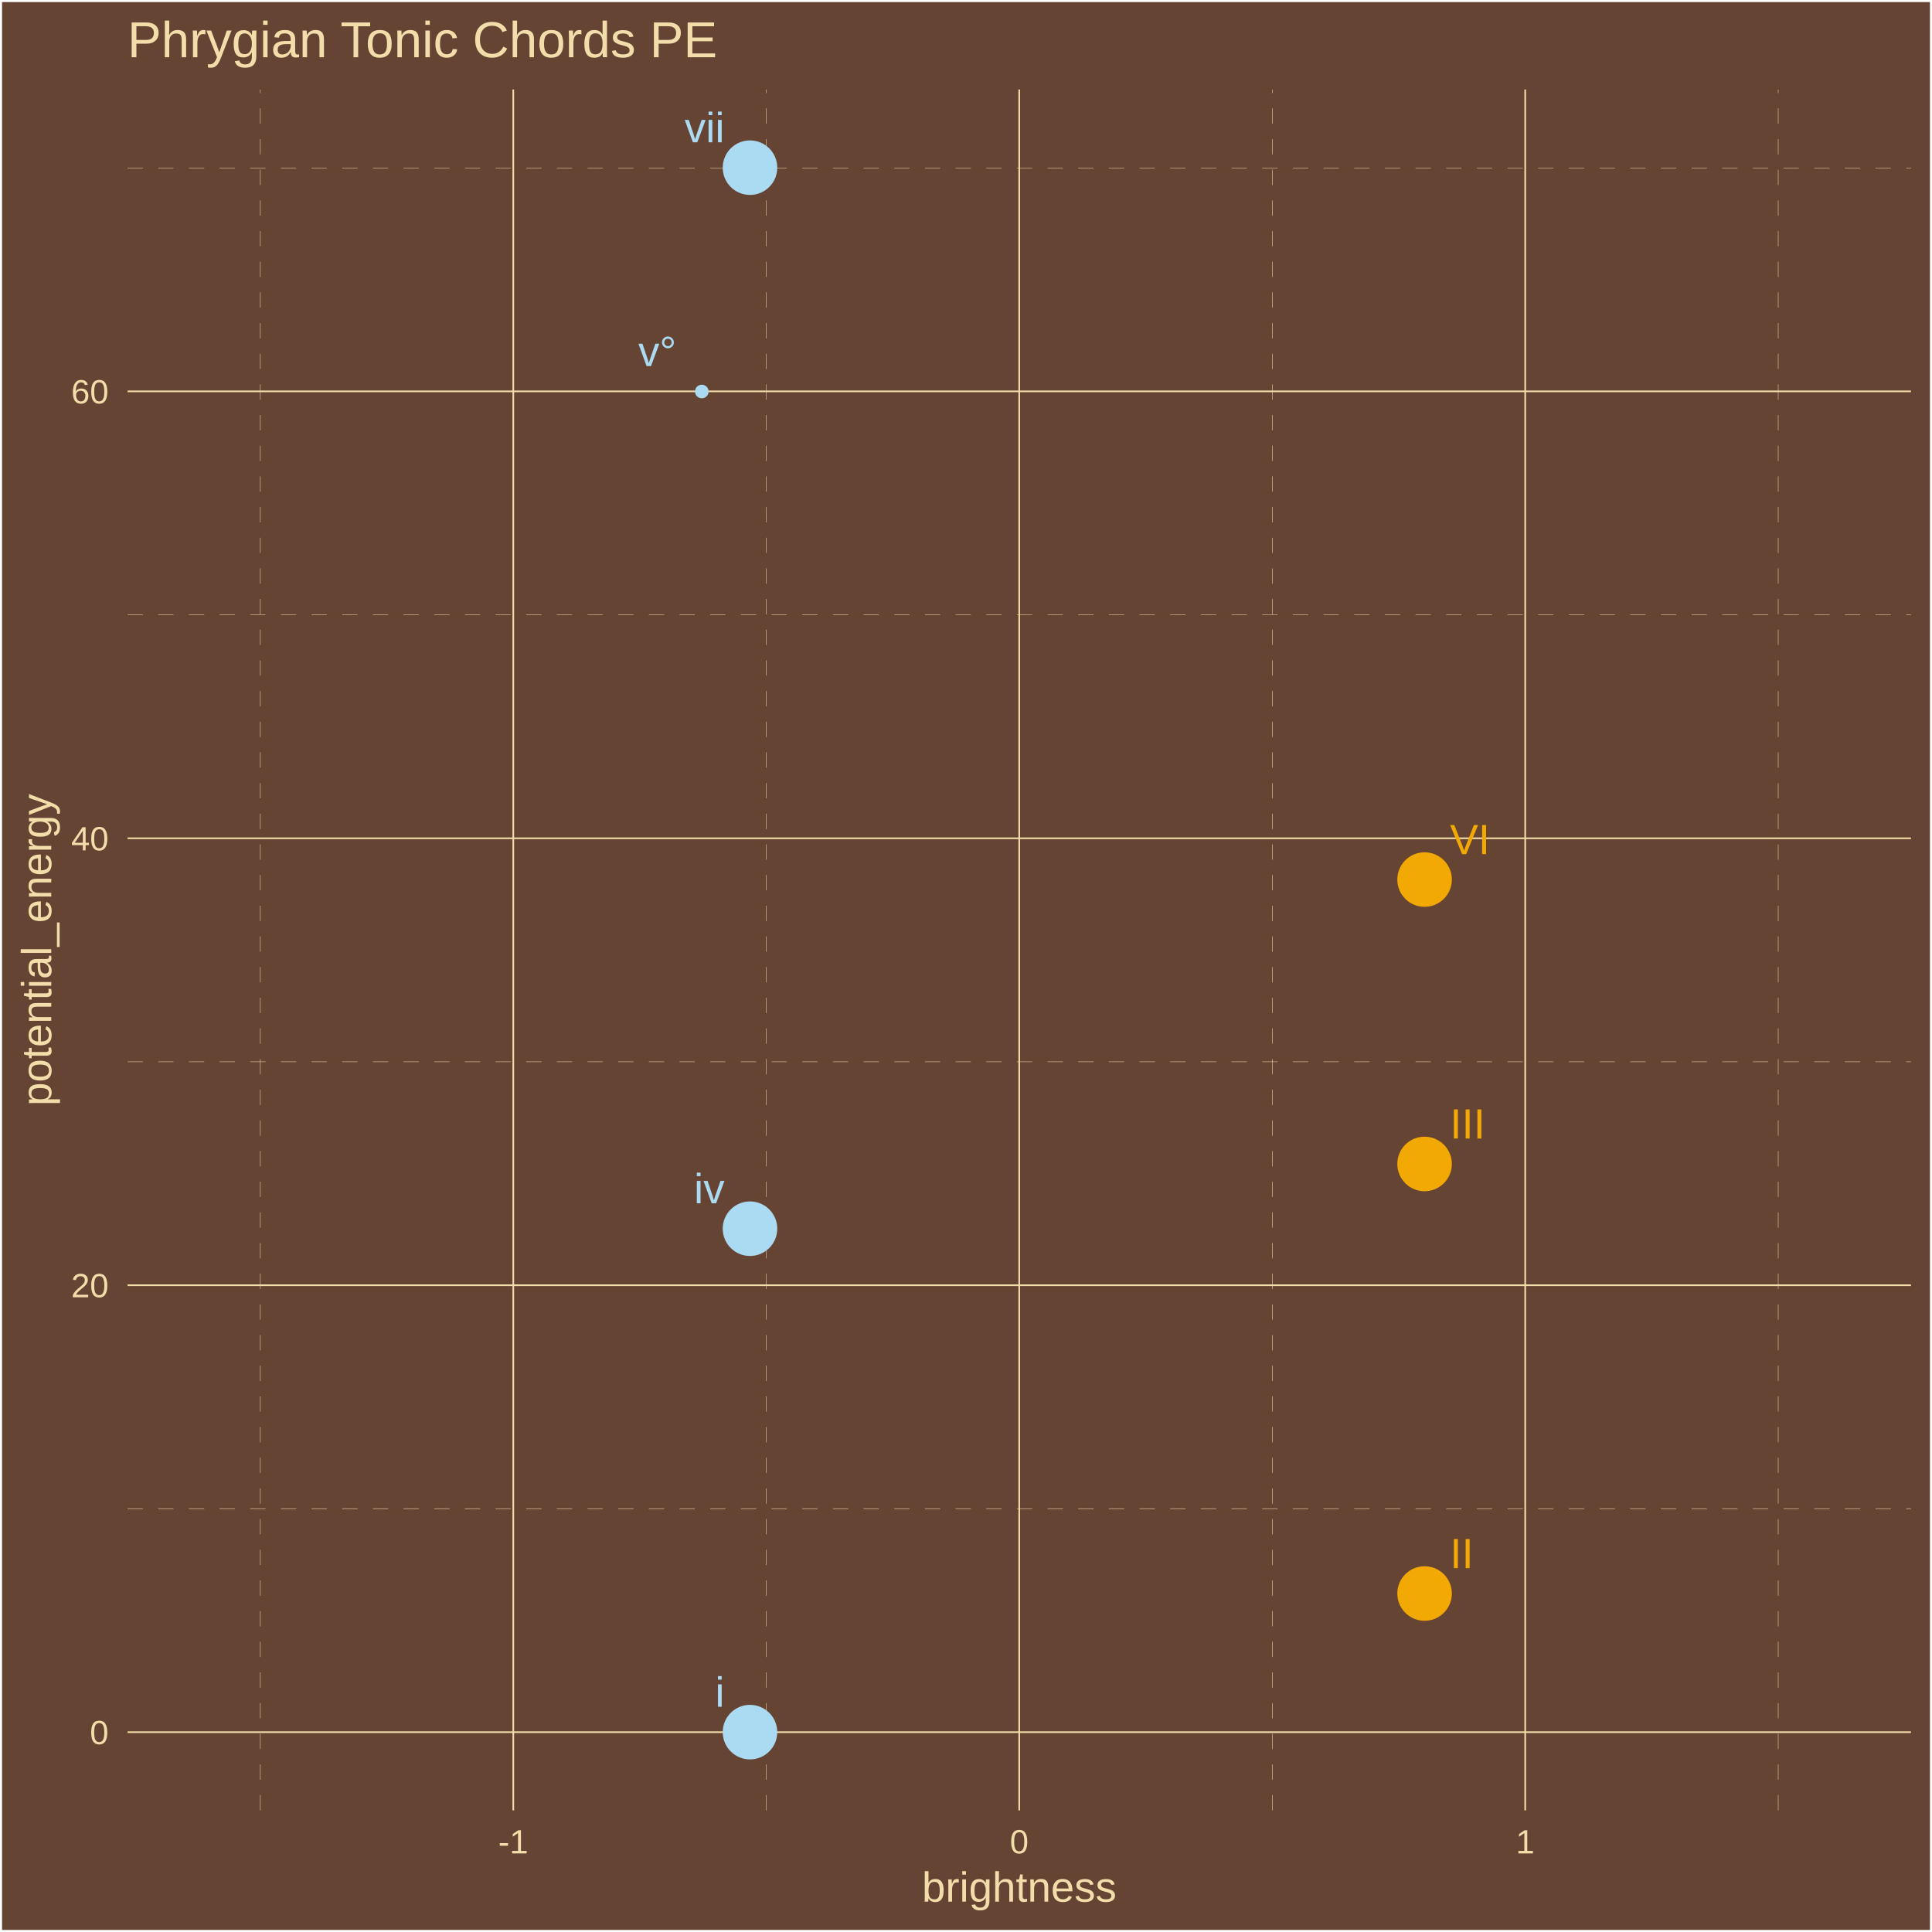
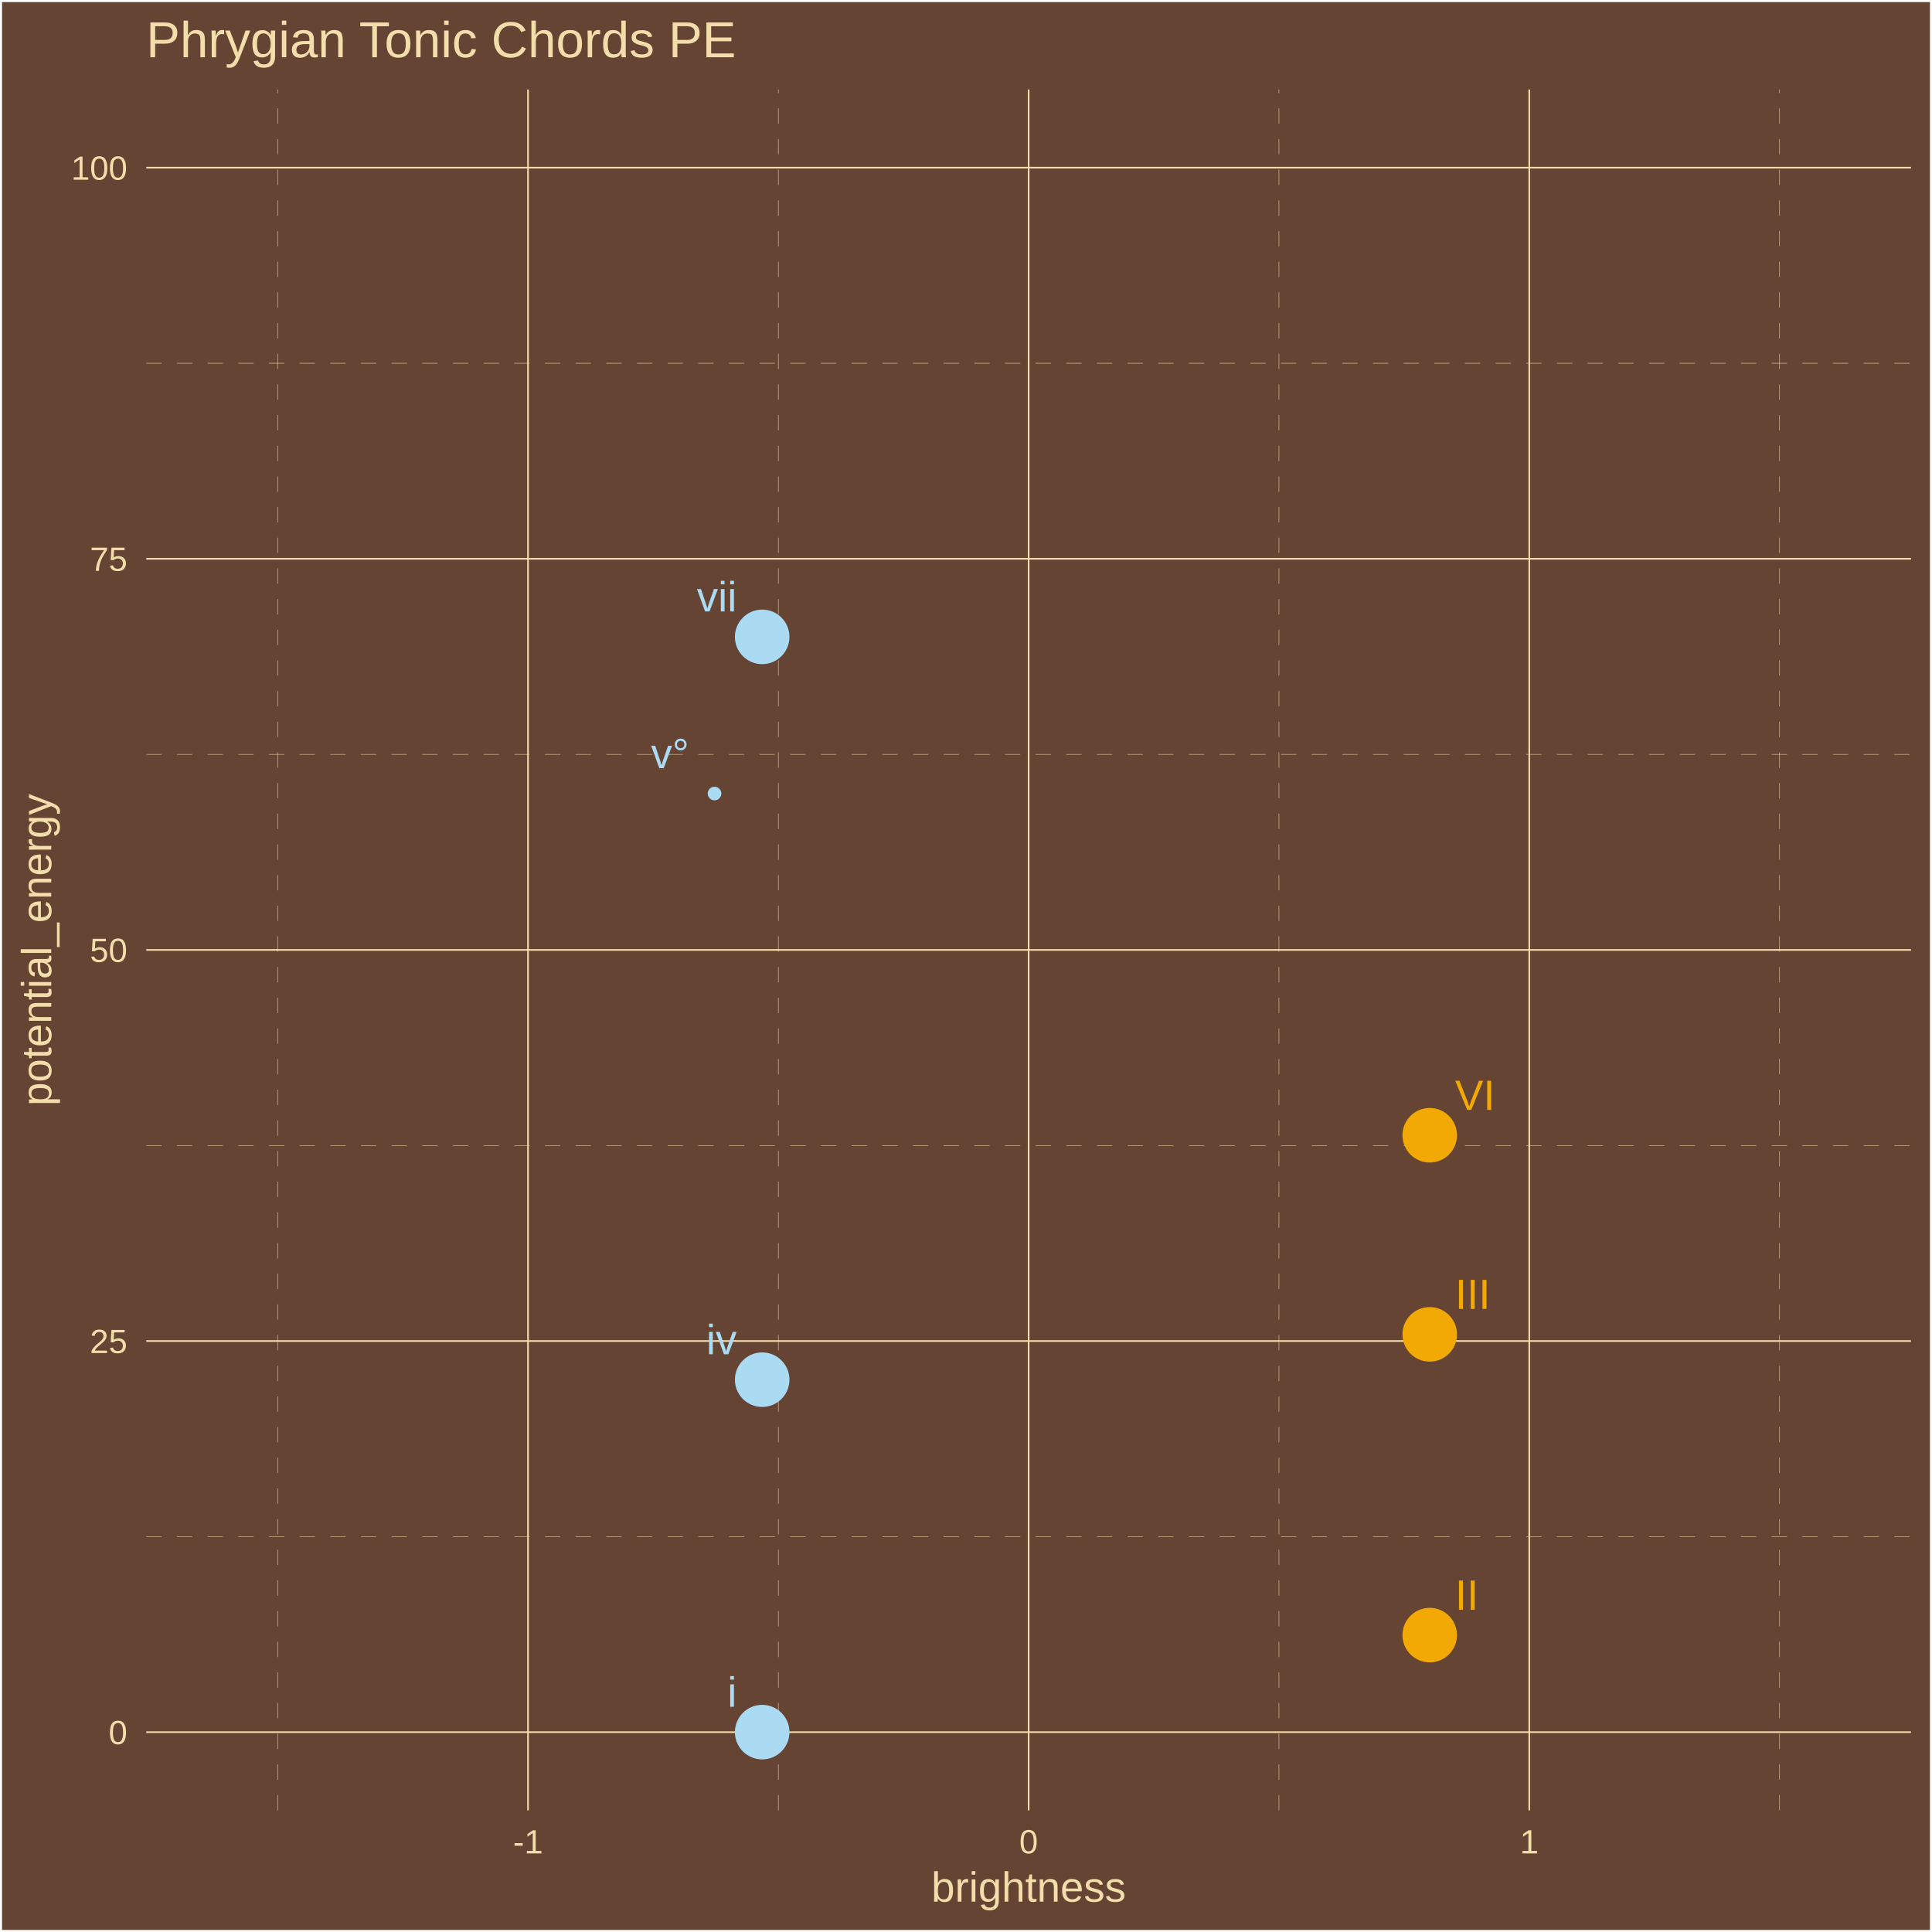
<svg xmlns="http://www.w3.org/2000/svg" class="svglite" width="504.00pt" height="504.00pt" viewBox="0 0 504.00 504.00">
  <defs>
    <style type="text/css">
    .svglite line, .svglite polyline, .svglite polygon, .svglite path, .svglite rect, .svglite circle {
      fill: none;
      stroke: #000000;
      stroke-linecap: round;
      stroke-linejoin: round;
      stroke-miterlimit: 10.00;
    }
    .svglite text {
      white-space: pre;
    }
  </style>
  </defs>
  <rect width="100%" height="100%" style="stroke: none; fill: #664433;" />
  <defs>
    <clipPath id="cpMC4wMHw1MDQuMDB8MC4wMHw1MDQuMDA=">
      <rect x="0.00" y="0.00" width="504.00" height="504.00" />
    </clipPath>
  </defs>
  <g clip-path="url(#cpMC4wMHw1MDQuMDB8MC4wMHw1MDQuMDA=)">
    <rect x="0.00" y="0" width="504.00" height="504.00" style="stroke-width: 1.07; stroke: #FFFFFF; fill: #664433;" />
  </g>
  <defs>
-     <clipPath id="cpMzMuMjd8NDk4LjUyfDIzLjM0fDQ3Mi4yNw==">
-       <rect x="33.27" y="23.34" width="465.25" height="448.93" />
+     <clipPath id="cpMzguMTZ8NDk4LjUyfDIzLjM0fDQ3Mi4yNw==">
+       <rect x="38.16" y="23.34" width="460.36" height="448.93" />
    </clipPath>
  </defs>
-   <g clip-path="url(#cpMzMuMjd8NDk4LjUyfDIzLjM0fDQ3Mi4yNw==)">
-     <rect x="33.27" y="23.34" width="465.25" height="448.93" style="stroke-width: 1.07; stroke: none; fill: #664433;" />
-     <polyline points="33.27,393.57 498.52,393.57 " style="stroke-width: 0.11; stroke: #F3DDAB; stroke-dasharray: 4.00,4.00; stroke-linecap: butt;" />
-     <polyline points="33.27,276.98 498.52,276.98 " style="stroke-width: 0.11; stroke: #F3DDAB; stroke-dasharray: 4.00,4.00; stroke-linecap: butt;" />
-     <polyline points="33.27,160.39 498.52,160.39 " style="stroke-width: 0.11; stroke: #F3DDAB; stroke-dasharray: 4.00,4.00; stroke-linecap: butt;" />
-     <polyline points="33.27,43.80 498.52,43.80 " style="stroke-width: 0.11; stroke: #F3DDAB; stroke-dasharray: 4.00,4.00; stroke-linecap: butt;" />
-     <polyline points="67.91,472.27 67.91,23.34 " style="stroke-width: 0.11; stroke: #F3DDAB; stroke-dasharray: 4.00,4.00; stroke-linecap: butt;" />
-     <polyline points="199.90,472.27 199.90,23.34 " style="stroke-width: 0.11; stroke: #F3DDAB; stroke-dasharray: 4.00,4.00; stroke-linecap: butt;" />
-     <polyline points="331.89,472.27 331.89,23.34 " style="stroke-width: 0.11; stroke: #F3DDAB; stroke-dasharray: 4.00,4.00; stroke-linecap: butt;" />
-     <polyline points="463.88,472.27 463.88,23.34 " style="stroke-width: 0.11; stroke: #F3DDAB; stroke-dasharray: 4.00,4.00; stroke-linecap: butt;" />
-     <polyline points="33.27,451.86 498.52,451.86 " style="stroke-width: 0.43; stroke: #F3DDAB; stroke-linecap: butt;" />
-     <polyline points="33.27,335.27 498.52,335.27 " style="stroke-width: 0.43; stroke: #F3DDAB; stroke-linecap: butt;" />
-     <polyline points="33.27,218.68 498.52,218.68 " style="stroke-width: 0.43; stroke: #F3DDAB; stroke-linecap: butt;" />
-     <polyline points="33.27,102.09 498.52,102.09 " style="stroke-width: 0.43; stroke: #F3DDAB; stroke-linecap: butt;" />
-     <polyline points="133.90,472.27 133.90,23.34 " style="stroke-width: 0.43; stroke: #F3DDAB; stroke-linecap: butt;" />
-     <polyline points="265.89,472.27 265.89,23.34 " style="stroke-width: 0.43; stroke: #F3DDAB; stroke-linecap: butt;" />
-     <polyline points="397.88,472.27 397.88,23.34 " style="stroke-width: 0.43; stroke: #F3DDAB; stroke-linecap: butt;" />
-     <circle cx="195.65" cy="451.86" r="6.76" style="stroke-width: 0.71; stroke: #ABDAF3; fill: #ABDAF3;" />
-     <circle cx="371.63" cy="415.70" r="6.76" style="stroke-width: 0.71; stroke: #F3A904; fill: #F3A904;" />
-     <circle cx="371.63" cy="303.64" r="6.76" style="stroke-width: 0.71; stroke: #F3A904; fill: #F3A904;" />
-     <circle cx="195.65" cy="320.53" r="6.76" style="stroke-width: 0.71; stroke: #ABDAF3; fill: #ABDAF3;" />
-     <circle cx="183.08" cy="102.13" r="1.42" style="stroke-width: 0.71; stroke: #ABDAF3; fill: #ABDAF3;" />
-     <circle cx="371.63" cy="229.45" r="6.76" style="stroke-width: 0.71; stroke: #F3A904; fill: #F3A904;" />
-     <circle cx="195.65" cy="43.74" r="6.76" style="stroke-width: 0.71; stroke: #ABDAF3; fill: #ABDAF3;" />
-     <polygon points="180.96,451.86 193.49,451.86 193.40,451.86 193.75,451.84 194.09,451.77 194.41,451.65 194.71,451.48 194.98,451.26 195.21,451.00 195.40,450.70 195.54,450.38 195.62,450.05 195.65,449.70 195.65,449.70 195.65,431.71 195.65,431.71 195.62,431.36 195.54,431.02 195.40,430.70 195.21,430.41 194.98,430.15 194.71,429.93 194.41,429.76 194.09,429.63 193.75,429.56 193.49,429.55 180.96,429.55 181.22,429.56 180.87,429.55 180.53,429.59 180.19,429.69 179.88,429.84 179.59,430.03 179.34,430.28 179.13,430.55 178.97,430.86 178.86,431.19 178.81,431.53 178.80,431.71 178.80,449.70 178.81,449.53 178.81,449.87 178.86,450.22 178.97,450.55 179.13,450.85 179.34,451.13 179.59,451.37 179.88,451.57 180.19,451.72 180.53,451.82 180.87,451.86 " style="stroke-width: nan; stroke: none;" />
-     <text x="189.02" y="445.24" text-anchor="end" style="font-size: 11.04px;fill: #ABDAF3; font-family: &quot;Arial&quot;;" textLength="2.45px" lengthAdjust="spacingAndGlyphs">i</text>
-     <polygon points="373.79,415.70 390.01,415.70 389.92,415.70 390.27,415.69 390.61,415.62 390.93,415.49 391.23,415.32 391.50,415.10 391.73,414.84 391.92,414.55 392.06,414.23 392.14,413.89 392.17,413.54 392.17,413.54 392.17,395.55 392.17,395.55 392.14,395.20 392.06,394.86 391.92,394.54 391.73,394.25 391.50,393.99 391.23,393.77 390.93,393.60 390.61,393.47 390.27,393.40 390.01,393.39 373.79,393.39 374.05,393.40 373.71,393.39 373.36,393.43 373.03,393.53 372.71,393.68 372.43,393.88 372.18,394.12 371.97,394.39 371.81,394.70 371.70,395.03 371.64,395.37 371.63,395.55 371.63,413.54 371.64,413.37 371.64,413.72 371.70,414.06 371.81,414.39 371.97,414.70 372.18,414.97 372.43,415.21 372.71,415.41 373.03,415.56 373.36,415.66 373.71,415.70 " style="stroke-width: nan; stroke: none;" />
-     <text x="378.26" y="409.08" style="font-size: 11.04px;fill: #F3A904; font-family: &quot;Arial&quot;;" textLength="6.13px" lengthAdjust="spacingAndGlyphs">II</text>
-     <polygon points="373.79,303.64 393.07,303.64 392.99,303.63 393.34,303.62 393.68,303.55 394.00,303.43 394.30,303.25 394.57,303.03 394.80,302.77 394.99,302.48 395.12,302.16 395.21,301.82 395.23,301.48 395.23,301.48 395.23,283.48 395.23,283.48 395.21,283.14 395.12,282.80 394.99,282.48 394.80,282.19 394.57,281.92 394.30,281.70 394.00,281.53 393.68,281.41 393.34,281.34 393.07,281.32 373.79,281.32 374.05,281.34 373.71,281.32 373.36,281.37 373.03,281.46 372.71,281.61 372.43,281.81 372.18,282.05 371.97,282.33 371.81,282.64 371.70,282.97 371.64,283.31 371.63,283.48 371.63,301.48 371.64,301.30 371.64,301.65 371.70,301.99 371.81,302.32 371.97,302.63 372.18,302.91 372.43,303.15 372.71,303.35 373.03,303.50 373.36,303.59 373.71,303.63 " style="stroke-width: nan; stroke: none;" />
-     <text x="378.26" y="297.01" style="font-size: 11.04px;fill: #F3A904; font-family: &quot;Arial&quot;;" textLength="9.20px" lengthAdjust="spacingAndGlyphs">III</text>
-     <polygon points="175.44,320.53 193.49,320.53 193.40,320.53 193.75,320.51 194.09,320.44 194.41,320.32 194.71,320.15 194.98,319.93 195.21,319.67 195.40,319.37 195.54,319.05 195.62,318.72 195.65,318.37 195.65,318.37 195.65,300.38 195.65,300.38 195.62,300.03 195.54,299.69 195.40,299.37 195.21,299.08 194.98,298.82 194.71,298.60 194.41,298.43 194.09,298.30 193.75,298.23 193.49,298.22 175.44,298.22 175.70,298.23 175.36,298.22 175.01,298.26 174.68,298.36 174.36,298.51 174.08,298.70 173.83,298.94 173.62,299.22 173.46,299.53 173.35,299.86 173.29,300.20 173.28,300.38 173.28,318.37 173.29,318.20 173.29,318.54 173.35,318.89 173.46,319.22 173.62,319.52 173.83,319.80 174.08,320.04 174.36,320.24 174.68,320.39 175.01,320.49 175.36,320.53 " style="stroke-width: nan; stroke: none;" />
-     <text x="189.02" y="313.91" text-anchor="end" style="font-size: 11.04px;fill: #ABDAF3; font-family: &quot;Arial&quot;;" textLength="7.96px" lengthAdjust="spacingAndGlyphs">iv</text>
-     <polygon points="160.91,102.13 180.92,102.13 180.83,102.13 181.18,102.11 181.52,102.04 181.84,101.92 182.14,101.75 182.41,101.53 182.64,101.27 182.83,100.97 182.97,100.65 183.05,100.31 183.08,99.97 183.08,99.97 183.08,81.97 183.08,81.97 183.05,81.63 182.97,81.29 182.83,80.97 182.64,80.68 182.41,80.42 182.14,80.20 181.84,80.02 181.52,79.90 181.18,79.83 180.92,79.81 160.91,79.81 161.17,79.83 160.82,79.82 160.48,79.86 160.14,79.96 159.83,80.10 159.54,80.30 159.29,80.54 159.08,80.82 158.92,81.13 158.81,81.46 158.76,81.80 158.75,81.97 158.75,99.97 158.76,99.79 158.76,100.14 158.81,100.48 158.92,100.81 159.08,101.12 159.29,101.40 159.54,101.64 159.83,101.84 160.14,101.99 160.48,102.08 160.82,102.13 " style="stroke-width: nan; stroke: none;" />
-     <text x="176.45" y="95.50" text-anchor="end" style="font-size: 11.04px;fill: #ABDAF3; font-family: &quot;Arial&quot;;" textLength="9.93px" lengthAdjust="spacingAndGlyphs">v°</text>
-     <polygon points="373.79,229.45 394.30,229.45 394.21,229.45 394.56,229.44 394.90,229.37 395.22,229.24 395.53,229.07 395.80,228.85 396.03,228.59 396.21,228.30 396.35,227.98 396.43,227.64 396.46,227.29 396.46,227.29 396.46,209.30 396.46,209.30 396.43,208.95 396.35,208.62 396.21,208.30 396.03,208.00 395.80,207.74 395.53,207.52 395.22,207.35 394.90,207.23 394.56,207.16 394.30,207.14 373.79,207.14 374.05,207.16 373.71,207.14 373.36,207.18 373.03,207.28 372.71,207.43 372.43,207.63 372.18,207.87 371.97,208.15 371.81,208.45 371.70,208.78 371.64,209.13 371.63,209.30 371.63,227.29 371.64,227.12 371.64,227.47 371.70,227.81 371.81,228.14 371.97,228.45 372.18,228.73 372.43,228.97 372.71,229.16 373.03,229.31 373.36,229.41 373.71,229.45 " style="stroke-width: nan; stroke: none;" />
-     <text x="378.26" y="222.83" style="font-size: 11.04px;fill: #F3A904; font-family: &quot;Arial&quot;;" textLength="10.43px" lengthAdjust="spacingAndGlyphs">VI</text>
-     <polygon points="173.00,43.74 193.49,43.74 193.40,43.74 193.75,43.73 194.09,43.66 194.41,43.53 194.71,43.36 194.98,43.14 195.21,42.88 195.40,42.59 195.54,42.27 195.62,41.93 195.65,41.58 195.65,41.58 195.65,23.59 195.65,23.59 195.62,23.24 195.54,22.90 195.40,22.59 195.21,22.29 194.98,22.03 194.71,21.81 194.41,21.64 194.09,21.51 193.75,21.44 193.49,21.43 173.00,21.43 173.26,21.44 172.91,21.43 172.56,21.47 172.23,21.57 171.92,21.72 171.63,21.92 171.38,22.16 171.17,22.43 171.01,22.74 170.90,23.07 170.84,23.42 170.84,23.59 170.84,41.58 170.84,41.41 170.84,41.76 170.90,42.10 171.01,42.43 171.17,42.74 171.38,43.01 171.63,43.25 171.92,43.45 172.23,43.60 172.56,43.70 172.91,43.74 " style="stroke-width: nan; stroke: none;" />
-     <text x="189.02" y="37.12" text-anchor="end" style="font-size: 11.04px;fill: #ABDAF3; font-family: &quot;Arial&quot;;" textLength="10.41px" lengthAdjust="spacingAndGlyphs">vii</text>
+   <g clip-path="url(#cpMzguMTZ8NDk4LjUyfDIzLjM0fDQ3Mi4yNw==)">
+     <rect x="38.16" y="23.34" width="460.36" height="448.93" style="stroke-width: 1.07; stroke: none; fill: #664433;" />
+     <polyline points="38.16,400.85 498.52,400.85 " style="stroke-width: 0.11; stroke: #F3DDAB; stroke-dasharray: 4.00,4.00; stroke-linecap: butt;" />
+     <polyline points="38.16,298.82 498.52,298.82 " style="stroke-width: 0.11; stroke: #F3DDAB; stroke-dasharray: 4.00,4.00; stroke-linecap: butt;" />
+     <polyline points="38.16,196.79 498.52,196.79 " style="stroke-width: 0.11; stroke: #F3DDAB; stroke-dasharray: 4.00,4.00; stroke-linecap: butt;" />
+     <polyline points="38.16,94.76 498.52,94.76 " style="stroke-width: 0.11; stroke: #F3DDAB; stroke-dasharray: 4.00,4.00; stroke-linecap: butt;" />
+     <polyline points="72.44,472.27 72.44,23.34 " style="stroke-width: 0.11; stroke: #F3DDAB; stroke-dasharray: 4.00,4.00; stroke-linecap: butt;" />
+     <polyline points="203.04,472.27 203.04,23.34 " style="stroke-width: 0.11; stroke: #F3DDAB; stroke-dasharray: 4.00,4.00; stroke-linecap: butt;" />
+     <polyline points="333.64,472.27 333.64,23.34 " style="stroke-width: 0.11; stroke: #F3DDAB; stroke-dasharray: 4.00,4.00; stroke-linecap: butt;" />
+     <polyline points="464.24,472.27 464.24,23.34 " style="stroke-width: 0.11; stroke: #F3DDAB; stroke-dasharray: 4.00,4.00; stroke-linecap: butt;" />
+     <polyline points="38.16,451.86 498.52,451.86 " style="stroke-width: 0.43; stroke: #F3DDAB; stroke-linecap: butt;" />
+     <polyline points="38.16,349.83 498.52,349.83 " style="stroke-width: 0.43; stroke: #F3DDAB; stroke-linecap: butt;" />
+     <polyline points="38.16,247.80 498.52,247.80 " style="stroke-width: 0.43; stroke: #F3DDAB; stroke-linecap: butt;" />
+     <polyline points="38.16,145.77 498.52,145.77 " style="stroke-width: 0.43; stroke: #F3DDAB; stroke-linecap: butt;" />
+     <polyline points="38.16,43.74 498.52,43.74 " style="stroke-width: 0.43; stroke: #F3DDAB; stroke-linecap: butt;" />
+     <polyline points="137.74,472.27 137.74,23.34 " style="stroke-width: 0.43; stroke: #F3DDAB; stroke-linecap: butt;" />
+     <polyline points="268.34,472.27 268.34,23.34 " style="stroke-width: 0.43; stroke: #F3DDAB; stroke-linecap: butt;" />
+     <polyline points="398.94,472.27 398.94,23.34 " style="stroke-width: 0.43; stroke: #F3DDAB; stroke-linecap: butt;" />
+     <circle cx="198.83" cy="451.86" r="6.76" style="stroke-width: 0.71; stroke: #ABDAF3; fill: #ABDAF3;" />
+     <circle cx="372.97" cy="426.55" r="6.76" style="stroke-width: 0.71; stroke: #F3A904; fill: #F3A904;" />
+     <circle cx="372.97" cy="348.09" r="6.76" style="stroke-width: 0.71; stroke: #F3A904; fill: #F3A904;" />
+     <circle cx="198.83" cy="359.92" r="6.76" style="stroke-width: 0.71; stroke: #ABDAF3; fill: #ABDAF3;" />
+     <circle cx="186.40" cy="207.01" r="1.42" style="stroke-width: 0.71; stroke: #ABDAF3; fill: #ABDAF3;" />
+     <circle cx="372.97" cy="296.15" r="6.76" style="stroke-width: 0.71; stroke: #F3A904; fill: #F3A904;" />
+     <circle cx="198.83" cy="166.14" r="6.76" style="stroke-width: 0.71; stroke: #ABDAF3; fill: #ABDAF3;" />
+     <polygon points="184.15,451.86 196.67,451.86 196.59,451.86 196.94,451.84 197.28,451.77 197.60,451.65 197.90,451.48 198.17,451.26 198.40,451.00 198.59,450.70 198.72,450.38 198.81,450.05 198.83,449.70 198.83,449.70 198.83,431.71 198.83,431.71 198.81,431.36 198.72,431.02 198.59,430.70 198.40,430.41 198.17,430.15 197.90,429.93 197.60,429.76 197.28,429.63 196.94,429.56 196.67,429.55 184.15,429.55 184.41,429.56 184.06,429.55 183.71,429.59 183.38,429.69 183.07,429.84 182.78,430.03 182.53,430.28 182.32,430.55 182.16,430.86 182.05,431.19 181.99,431.53 181.99,431.71 181.99,449.70 181.99,449.53 181.99,449.87 182.05,450.22 182.16,450.55 182.32,450.85 182.53,451.13 182.78,451.37 183.07,451.57 183.38,451.72 183.71,451.82 184.06,451.86 " style="stroke-width: nan; stroke: none;" />
+     <text x="192.21" y="445.24" text-anchor="end" style="font-size: 11.04px;fill: #ABDAF3; font-family: &quot;Arial&quot;;" textLength="2.45px" lengthAdjust="spacingAndGlyphs">i</text>
+     <polygon points="375.13,426.55 391.34,426.55 391.26,426.54 391.60,426.53 391.94,426.46 392.27,426.34 392.57,426.16 392.84,425.94 393.07,425.68 393.26,425.39 393.39,425.07 393.48,424.73 393.50,424.39 393.50,424.39 393.50,406.39 393.50,406.39 393.48,406.05 393.39,405.71 393.26,405.39 393.07,405.10 392.84,404.83 392.57,404.62 392.27,404.44 391.94,404.32 391.60,404.25 391.34,404.23 375.13,404.23 375.39,404.25 375.04,404.23 374.70,404.28 374.36,404.37 374.05,404.52 373.76,404.72 373.51,404.96 373.30,405.24 373.14,405.55 373.03,405.88 372.98,406.22 372.97,406.39 372.97,424.39 372.98,424.21 372.98,424.56 373.03,424.90 373.14,425.23 373.30,425.54 373.51,425.82 373.76,426.06 374.05,426.26 374.36,426.41 374.70,426.50 375.04,426.54 " style="stroke-width: nan; stroke: none;" />
+     <text x="379.59" y="419.92" style="font-size: 11.04px;fill: #F3A904; font-family: &quot;Arial&quot;;" textLength="6.13px" lengthAdjust="spacingAndGlyphs">II</text>
+     <polygon points="375.13,348.09 394.41,348.09 394.32,348.09 394.67,348.07 395.01,348.00 395.34,347.88 395.64,347.71 395.91,347.49 396.14,347.23 396.32,346.93 396.46,346.61 396.54,346.27 396.57,345.93 396.57,345.93 396.57,327.94 396.57,327.94 396.54,327.59 396.46,327.25 396.32,326.93 396.14,326.64 395.91,326.38 395.64,326.16 395.34,325.98 395.01,325.86 394.67,325.79 394.41,325.78 375.13,325.78 375.39,325.79 375.04,325.78 374.70,325.82 374.36,325.92 374.05,326.06 373.76,326.26 373.51,326.50 373.30,326.78 373.14,327.09 373.03,327.42 372.98,327.76 372.97,327.94 372.97,345.93 372.98,345.75 372.98,346.10 373.03,346.45 373.14,346.78 373.30,347.08 373.51,347.36 373.76,347.60 374.05,347.80 374.36,347.95 374.70,348.04 375.04,348.09 " style="stroke-width: nan; stroke: none;" />
+     <text x="379.59" y="341.46" style="font-size: 11.04px;fill: #F3A904; font-family: &quot;Arial&quot;;" textLength="9.20px" lengthAdjust="spacingAndGlyphs">III</text>
+     <polygon points="178.63,359.92 196.67,359.92 196.59,359.91 196.94,359.90 197.28,359.83 197.60,359.71 197.90,359.53 198.17,359.31 198.40,359.05 198.59,358.76 198.72,358.44 198.81,358.10 198.83,357.76 198.83,357.76 198.83,339.76 198.83,339.76 198.81,339.42 198.72,339.08 198.59,338.76 198.40,338.47 198.17,338.21 197.90,337.99 197.60,337.81 197.28,337.69 196.94,337.62 196.67,337.60 178.63,337.60 178.89,337.62 178.54,337.60 178.20,337.65 177.87,337.74 177.55,337.89 177.27,338.09 177.01,338.33 176.81,338.61 176.64,338.92 176.53,339.25 176.48,339.59 176.47,339.76 176.47,357.76 176.48,357.58 176.48,357.93 176.53,358.27 176.64,358.60 176.81,358.91 177.01,359.19 177.27,359.43 177.55,359.63 177.87,359.78 178.20,359.87 178.54,359.91 " style="stroke-width: nan; stroke: none;" />
+     <text x="192.21" y="353.29" text-anchor="end" style="font-size: 11.04px;fill: #ABDAF3; font-family: &quot;Arial&quot;;" textLength="7.96px" lengthAdjust="spacingAndGlyphs">iv</text>
+     <polygon points="164.23,207.01 184.24,207.01 184.15,207.01 184.50,207.00 184.84,206.93 185.16,206.80 185.46,206.63 185.73,206.41 185.96,206.15 186.15,205.86 186.29,205.54 186.37,205.20 186.40,204.85 186.40,204.85 186.40,186.86 186.40,186.86 186.37,186.51 186.29,186.18 186.15,185.86 185.96,185.56 185.73,185.30 185.46,185.08 185.16,184.91 184.84,184.79 184.50,184.72 184.24,184.70 164.23,184.70 164.49,184.72 164.14,184.70 163.80,184.74 163.46,184.84 163.15,184.99 162.86,185.19 162.61,185.43 162.40,185.71 162.24,186.01 162.13,186.34 162.07,186.69 162.07,186.86 162.07,204.85 162.07,204.68 162.07,205.03 162.13,205.37 162.24,205.70 162.40,206.01 162.61,206.29 162.86,206.53 163.15,206.72 163.46,206.87 163.80,206.97 164.14,207.01 " style="stroke-width: nan; stroke: none;" />
+     <text x="179.77" y="200.39" text-anchor="end" style="font-size: 11.04px;fill: #ABDAF3; font-family: &quot;Arial&quot;;" textLength="9.93px" lengthAdjust="spacingAndGlyphs">v°</text>
+     <polygon points="375.13,296.15 395.63,296.15 395.55,296.15 395.89,296.14 396.24,296.07 396.56,295.94 396.86,295.77 397.13,295.55 397.36,295.29 397.55,295.00 397.68,294.68 397.77,294.34 397.79,293.99 397.79,293.99 397.79,276.00 397.79,276.00 397.77,275.65 397.68,275.32 397.55,275.00 397.36,274.70 397.13,274.44 396.86,274.22 396.56,274.05 396.24,273.93 395.89,273.86 395.63,273.84 375.13,273.84 375.39,273.86 375.04,273.84 374.70,273.88 374.36,273.98 374.05,274.13 373.76,274.33 373.51,274.57 373.30,274.85 373.14,275.15 373.03,275.48 372.98,275.83 372.97,276.00 372.97,293.99 372.98,293.82 372.98,294.17 373.03,294.51 373.14,294.84 373.30,295.15 373.51,295.43 373.76,295.67 374.05,295.86 374.36,296.01 374.70,296.11 375.04,296.15 " style="stroke-width: nan; stroke: none;" />
+     <text x="379.59" y="289.53" style="font-size: 11.04px;fill: #F3A904; font-family: &quot;Arial&quot;;" textLength="10.43px" lengthAdjust="spacingAndGlyphs">VI</text>
+     <polygon points="176.18,166.14 196.67,166.14 196.59,166.14 196.94,166.12 197.28,166.05 197.60,165.93 197.90,165.76 198.17,165.54 198.40,165.27 198.59,164.98 198.72,164.66 198.81,164.32 198.83,163.98 198.83,163.98 198.83,145.98 198.83,145.98 198.81,145.64 198.72,145.30 198.59,144.98 198.40,144.69 198.17,144.43 197.90,144.21 197.60,144.03 197.28,143.91 196.94,143.84 196.67,143.82 176.18,143.82 176.44,143.84 176.10,143.83 175.75,143.87 175.42,143.96 175.10,144.11 174.82,144.31 174.57,144.55 174.36,144.83 174.20,145.14 174.09,145.47 174.03,145.81 174.02,145.98 174.02,163.98 174.03,163.80 174.03,164.15 174.09,164.49 174.20,164.82 174.36,165.13 174.57,165.41 174.82,165.65 175.10,165.85 175.42,166.00 175.75,166.09 176.10,166.14 " style="stroke-width: nan; stroke: none;" />
+     <text x="192.21" y="159.51" text-anchor="end" style="font-size: 11.04px;fill: #ABDAF3; font-family: &quot;Arial&quot;;" textLength="10.41px" lengthAdjust="spacingAndGlyphs">vii</text>
  </g>
  <g clip-path="url(#cpMC4wMHw1MDQuMDB8MC4wMHw1MDQuMDA=)">
-     <text x="28.34" y="455.01" text-anchor="end" style="font-size: 8.80px;fill: #F3DDAB; font-family: &quot;Arial&quot;;" textLength="4.90px" lengthAdjust="spacingAndGlyphs">0</text>
-     <text x="28.34" y="338.42" text-anchor="end" style="font-size: 8.80px;fill: #F3DDAB; font-family: &quot;Arial&quot;;" textLength="9.79px" lengthAdjust="spacingAndGlyphs">20</text>
-     <text x="28.34" y="221.84" text-anchor="end" style="font-size: 8.80px;fill: #F3DDAB; font-family: &quot;Arial&quot;;" textLength="9.79px" lengthAdjust="spacingAndGlyphs">40</text>
-     <text x="28.34" y="105.25" text-anchor="end" style="font-size: 8.80px;fill: #F3DDAB; font-family: &quot;Arial&quot;;" textLength="9.79px" lengthAdjust="spacingAndGlyphs">60</text>
-     <text x="133.90" y="483.50" text-anchor="middle" style="font-size: 8.80px;fill: #F3DDAB; font-family: &quot;Arial&quot;;" textLength="7.83px" lengthAdjust="spacingAndGlyphs">-1</text>
-     <text x="265.89" y="483.50" text-anchor="middle" style="font-size: 8.80px;fill: #F3DDAB; font-family: &quot;Arial&quot;;" textLength="4.90px" lengthAdjust="spacingAndGlyphs">0</text>
-     <text x="397.88" y="483.50" text-anchor="middle" style="font-size: 8.80px;fill: #F3DDAB; font-family: &quot;Arial&quot;;" textLength="4.90px" lengthAdjust="spacingAndGlyphs">1</text>
-     <text x="265.89" y="496.09" text-anchor="middle" style="font-size: 11.00px;fill: #F3DDAB; font-family: &quot;Arial&quot;;" textLength="50.76px" lengthAdjust="spacingAndGlyphs">brightness</text>
+     <text x="33.23" y="455.01" text-anchor="end" style="font-size: 8.80px;fill: #F3DDAB; font-family: &quot;Arial&quot;;" textLength="4.90px" lengthAdjust="spacingAndGlyphs">0</text>
+     <text x="33.23" y="352.98" text-anchor="end" style="font-size: 8.80px;fill: #F3DDAB; font-family: &quot;Arial&quot;;" textLength="9.79px" lengthAdjust="spacingAndGlyphs">25</text>
+     <text x="33.23" y="250.95" text-anchor="end" style="font-size: 8.80px;fill: #F3DDAB; font-family: &quot;Arial&quot;;" textLength="9.79px" lengthAdjust="spacingAndGlyphs">50</text>
+     <text x="33.23" y="148.92" text-anchor="end" style="font-size: 8.80px;fill: #F3DDAB; font-family: &quot;Arial&quot;;" textLength="9.79px" lengthAdjust="spacingAndGlyphs">75</text>
+     <text x="33.23" y="46.90" text-anchor="end" style="font-size: 8.80px;fill: #F3DDAB; font-family: &quot;Arial&quot;;" textLength="14.69px" lengthAdjust="spacingAndGlyphs">100</text>
+     <text x="137.74" y="483.50" text-anchor="middle" style="font-size: 8.80px;fill: #F3DDAB; font-family: &quot;Arial&quot;;" textLength="7.83px" lengthAdjust="spacingAndGlyphs">-1</text>
+     <text x="268.34" y="483.50" text-anchor="middle" style="font-size: 8.80px;fill: #F3DDAB; font-family: &quot;Arial&quot;;" textLength="4.90px" lengthAdjust="spacingAndGlyphs">0</text>
+     <text x="398.94" y="483.50" text-anchor="middle" style="font-size: 8.80px;fill: #F3DDAB; font-family: &quot;Arial&quot;;" textLength="4.90px" lengthAdjust="spacingAndGlyphs">1</text>
+     <text x="268.34" y="496.09" text-anchor="middle" style="font-size: 11.00px;fill: #F3DDAB; font-family: &quot;Arial&quot;;" textLength="50.76px" lengthAdjust="spacingAndGlyphs">brightness</text>
    <text transform="translate(13.37,247.80) rotate(-90)" text-anchor="middle" style="font-size: 11.00px;fill: #F3DDAB; font-family: &quot;Arial&quot;;" textLength="81.35px" lengthAdjust="spacingAndGlyphs">potential_energy</text>
-     <text x="33.27" y="14.94" style="font-size: 13.20px;fill: #F3DDAB; font-family: &quot;Arial&quot;;" textLength="155.43px" lengthAdjust="spacingAndGlyphs">Phrygian Tonic Chords PE</text>
+     <text x="38.16" y="14.94" style="font-size: 13.20px;fill: #F3DDAB; font-family: &quot;Arial&quot;;" textLength="155.43px" lengthAdjust="spacingAndGlyphs">Phrygian Tonic Chords PE</text>
  </g>
</svg>
